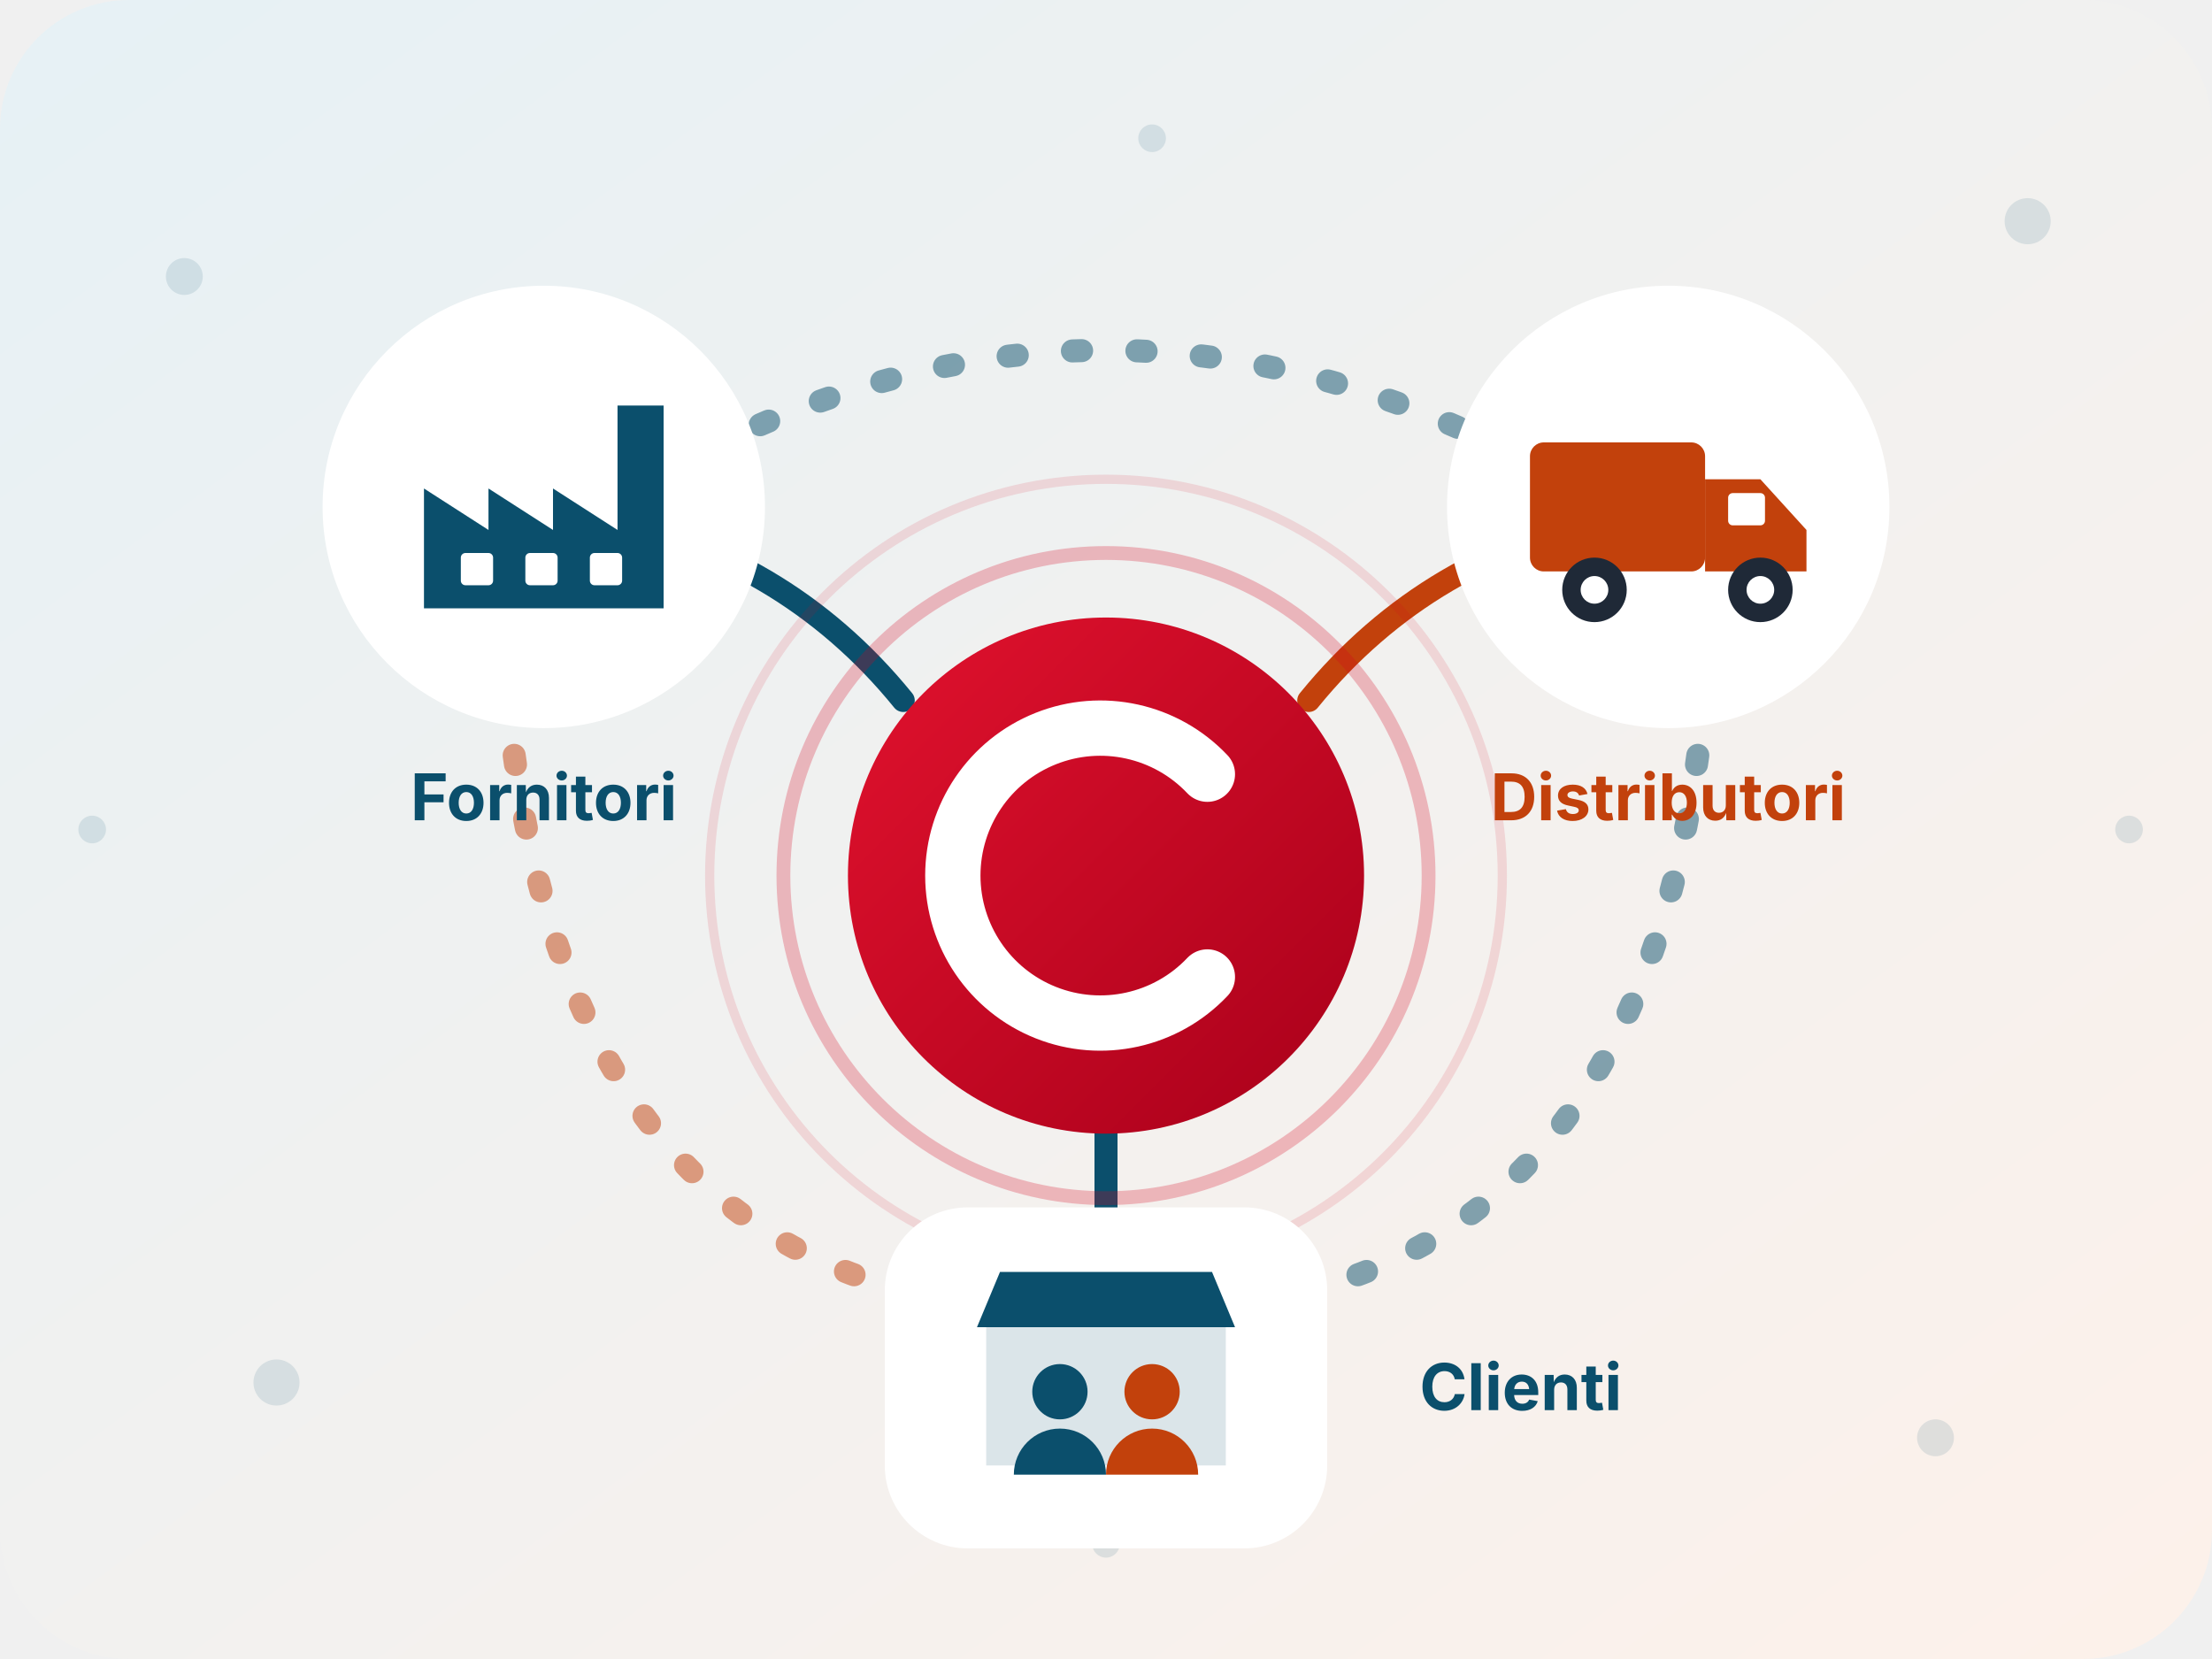
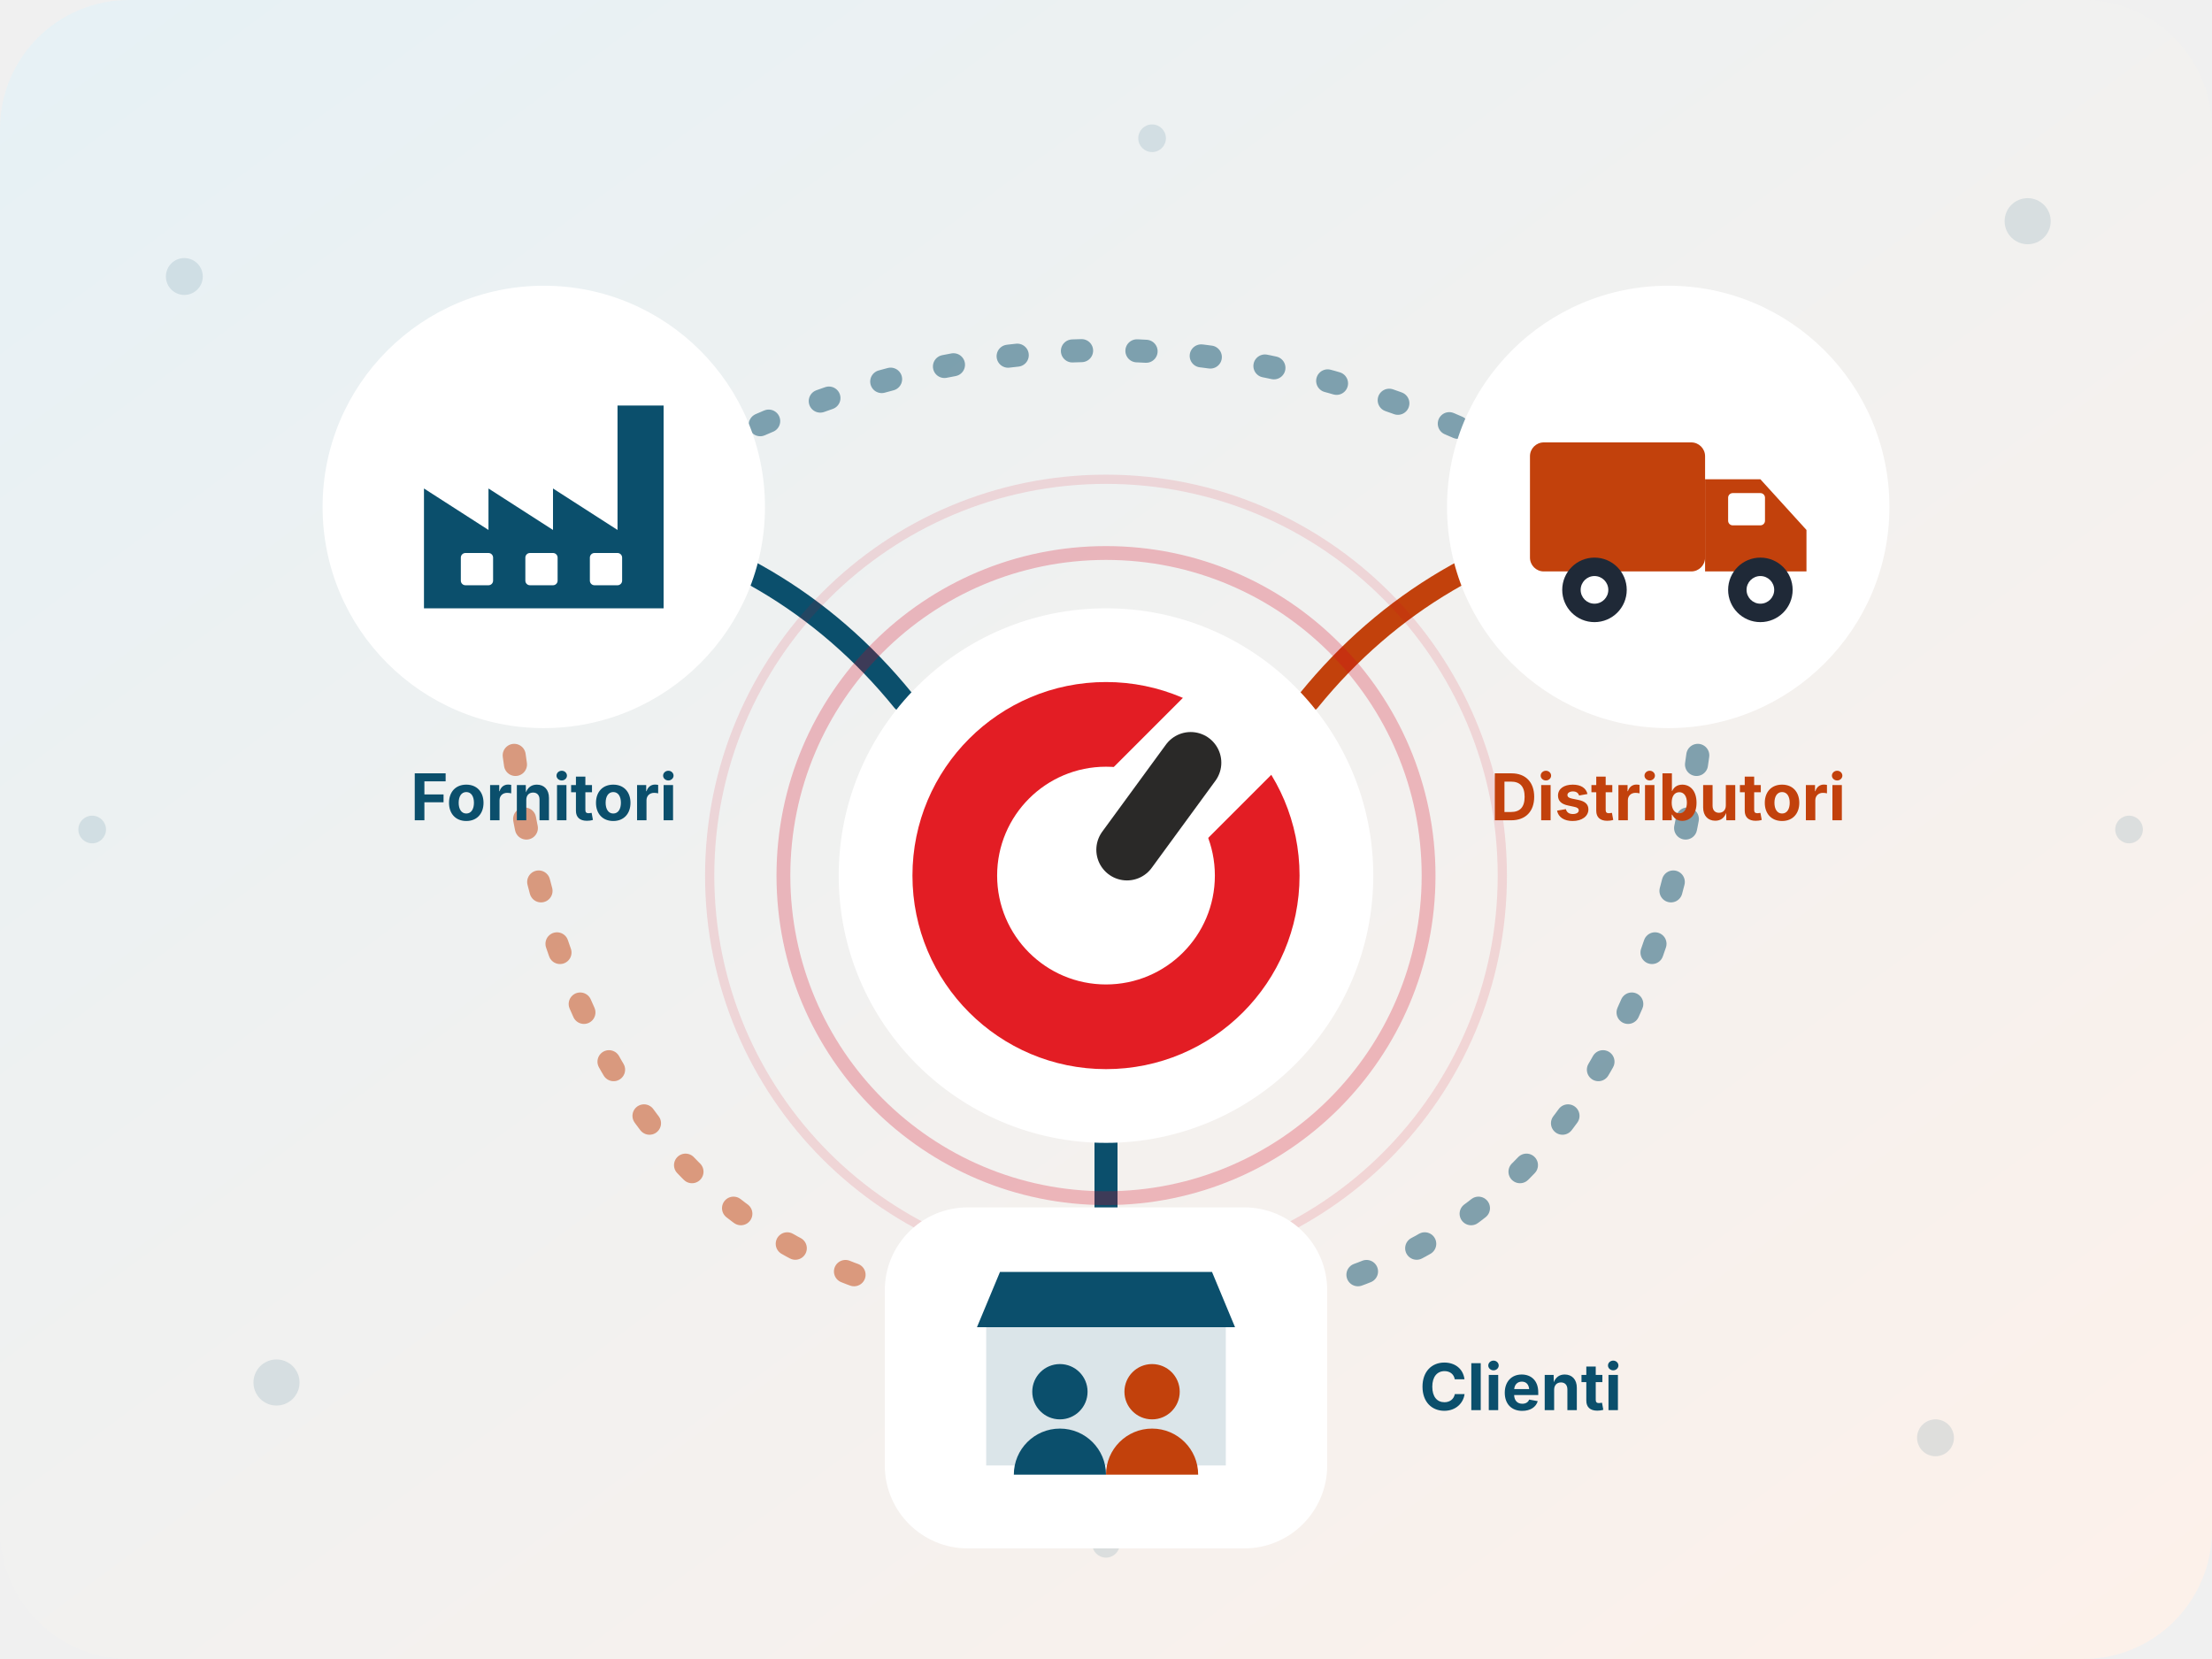
<svg xmlns="http://www.w3.org/2000/svg" viewBox="0 0 480 360" fill="none" role="img" aria-labelledby="t">
  <defs>
    <linearGradient id="bg" x1="0" y1="0" x2="1" y2="1">
      <stop offset="0" stop-color="#e6f1f5" />
      <stop offset="1" stop-color="#fdf1ea" />
-     </linearGradient>
-     <linearGradient id="hub" x1="0" y1="0" x2="1" y2="1">
-       <stop offset="0" stop-color="#e2122e" />
-       <stop offset="1" stop-color="#a8001a" />
    </linearGradient>
  </defs>
  <rect width="480" height="360" rx="28" fill="url(#bg)" />
  <g fill="#0b4f6c" opacity=".12">
    <circle cx="40" cy="60" r="4" />
    <circle cx="440" cy="48" r="5" />
    <circle cx="420" cy="312" r="4" />
    <circle cx="60" cy="300" r="5" />
    <circle cx="250" cy="30" r="3" />
    <circle cx="240" cy="335" r="3" />
    <circle cx="20" cy="180" r="3" />
    <circle cx="462" cy="180" r="3" />
  </g>
  <g stroke-width="5" stroke-linecap="round">
    <path d="M128 112 Q170 120 196 152" stroke="#0b4f6c" />
    <path d="M352 112 Q310 120 284 152" stroke="#c2410c" />
    <path d="M240 268 L240 232" stroke="#0b4f6c" />
    <path d="M128 112 Q240 40 352 112" stroke="#0b4f6c" stroke-dasharray="2 12" opacity=".5" />
    <path d="M110 150 Q120 260 196 280" stroke="#c2410c" stroke-dasharray="2 12" opacity=".5" />
    <path d="M370 150 Q360 260 284 280" stroke="#0b4f6c" stroke-dasharray="2 12" opacity=".5" />
  </g>
-   <circle cx="240" cy="190" r="56" fill="url(#hub)" />
  <circle cx="240" cy="190" r="70" stroke="#d4001c" stroke-width="3" opacity=".25" />
  <circle cx="240" cy="190" r="86" stroke="#d4001c" stroke-width="2" opacity=".12" />
-   <path d="M262 168a32 32 0 1 0 0 44" stroke="#fff" stroke-width="12" stroke-linecap="round" />
+   <circle cx="240" cy="190" r="58" fill="#fff" />
+   <g transform="translate(198 148) scale(1.75)">
+     <mask id="cc-cut" maskUnits="userSpaceOnUse" x="-4" y="-12" width="70" height="70">
+       <rect x="-4" y="-12" width="70" height="70" fill="#fff" />
+       <polygon points="22,13.5 44,-8.5 58,-2 32,24" fill="#000" />
+     </mask>
+     <path mask="url(#cc-cut)" fill="#e31d24" fill-rule="evenodd" d="M24 0a24 24 0 1 1 0 48a24 24 0 1 1 0-48zM24 10.5a13.5 13.5 0 1 0 0 27a13.5 13.5 0 1 0 0-27z" />
+     <path d="M34.5 10 L26.6 20.8" stroke="#2a2928" stroke-width="7.6" stroke-linecap="round" />
+   </g>
  <g transform="translate(70 62)">
    <circle cx="48" cy="48" r="48" fill="#fff" />
    <path d="M22 70V44l14 9v-9l14 9v-9l14 9V26h10v44z" fill="#0b4f6c" />
    <rect x="30" y="58" width="7" height="7" rx="1" fill="#fff" />
    <rect x="44" y="58" width="7" height="7" rx="1" fill="#fff" />
    <rect x="58" y="58" width="7" height="7" rx="1" fill="#fff" />
  </g>
  <g transform="translate(314 62)">
    <circle cx="48" cy="48" r="48" fill="#fff" />
    <rect x="18" y="34" width="38" height="28" rx="3" fill="#c2410c" />
    <path d="M56 42h12l10 11v9H56z" fill="#c2410c" />
    <rect x="61" y="45" width="8" height="7" rx="1" fill="#fff" />
    <circle cx="32" cy="66" r="7" fill="#1f2937" />
    <circle cx="32" cy="66" r="3" fill="#fff" />
    <circle cx="68" cy="66" r="7" fill="#1f2937" />
    <circle cx="68" cy="66" r="3" fill="#fff" />
  </g>
  <g transform="translate(192 262)">
    <rect x="0" y="0" width="96" height="74" rx="18" fill="#fff" />
    <path d="M20 26h56l-5-12H25z" fill="#0b4f6c" />
    <path d="M22 26h52v30H22z" fill="#0b4f6c" opacity=".15" />
    <circle cx="38" cy="40" r="6" fill="#0b4f6c" />
    <path d="M28 58a10 10 0 0 1 20 0z" fill="#0b4f6c" />
    <circle cx="58" cy="40" r="6" fill="#c2410c" />
    <path d="M48 58a10 10 0 0 1 20 0z" fill="#c2410c" />
  </g>
  <g font-family="Inter, Arial, sans-serif" font-size="14" font-weight="700" fill="#0b4f6c" text-anchor="middle">
    <text x="118" y="178">Fornitori</text>
    <text x="362" y="178" fill="#c2410c">Distributori</text>
    <text x="330" y="306">Clienti</text>
  </g>
</svg>
